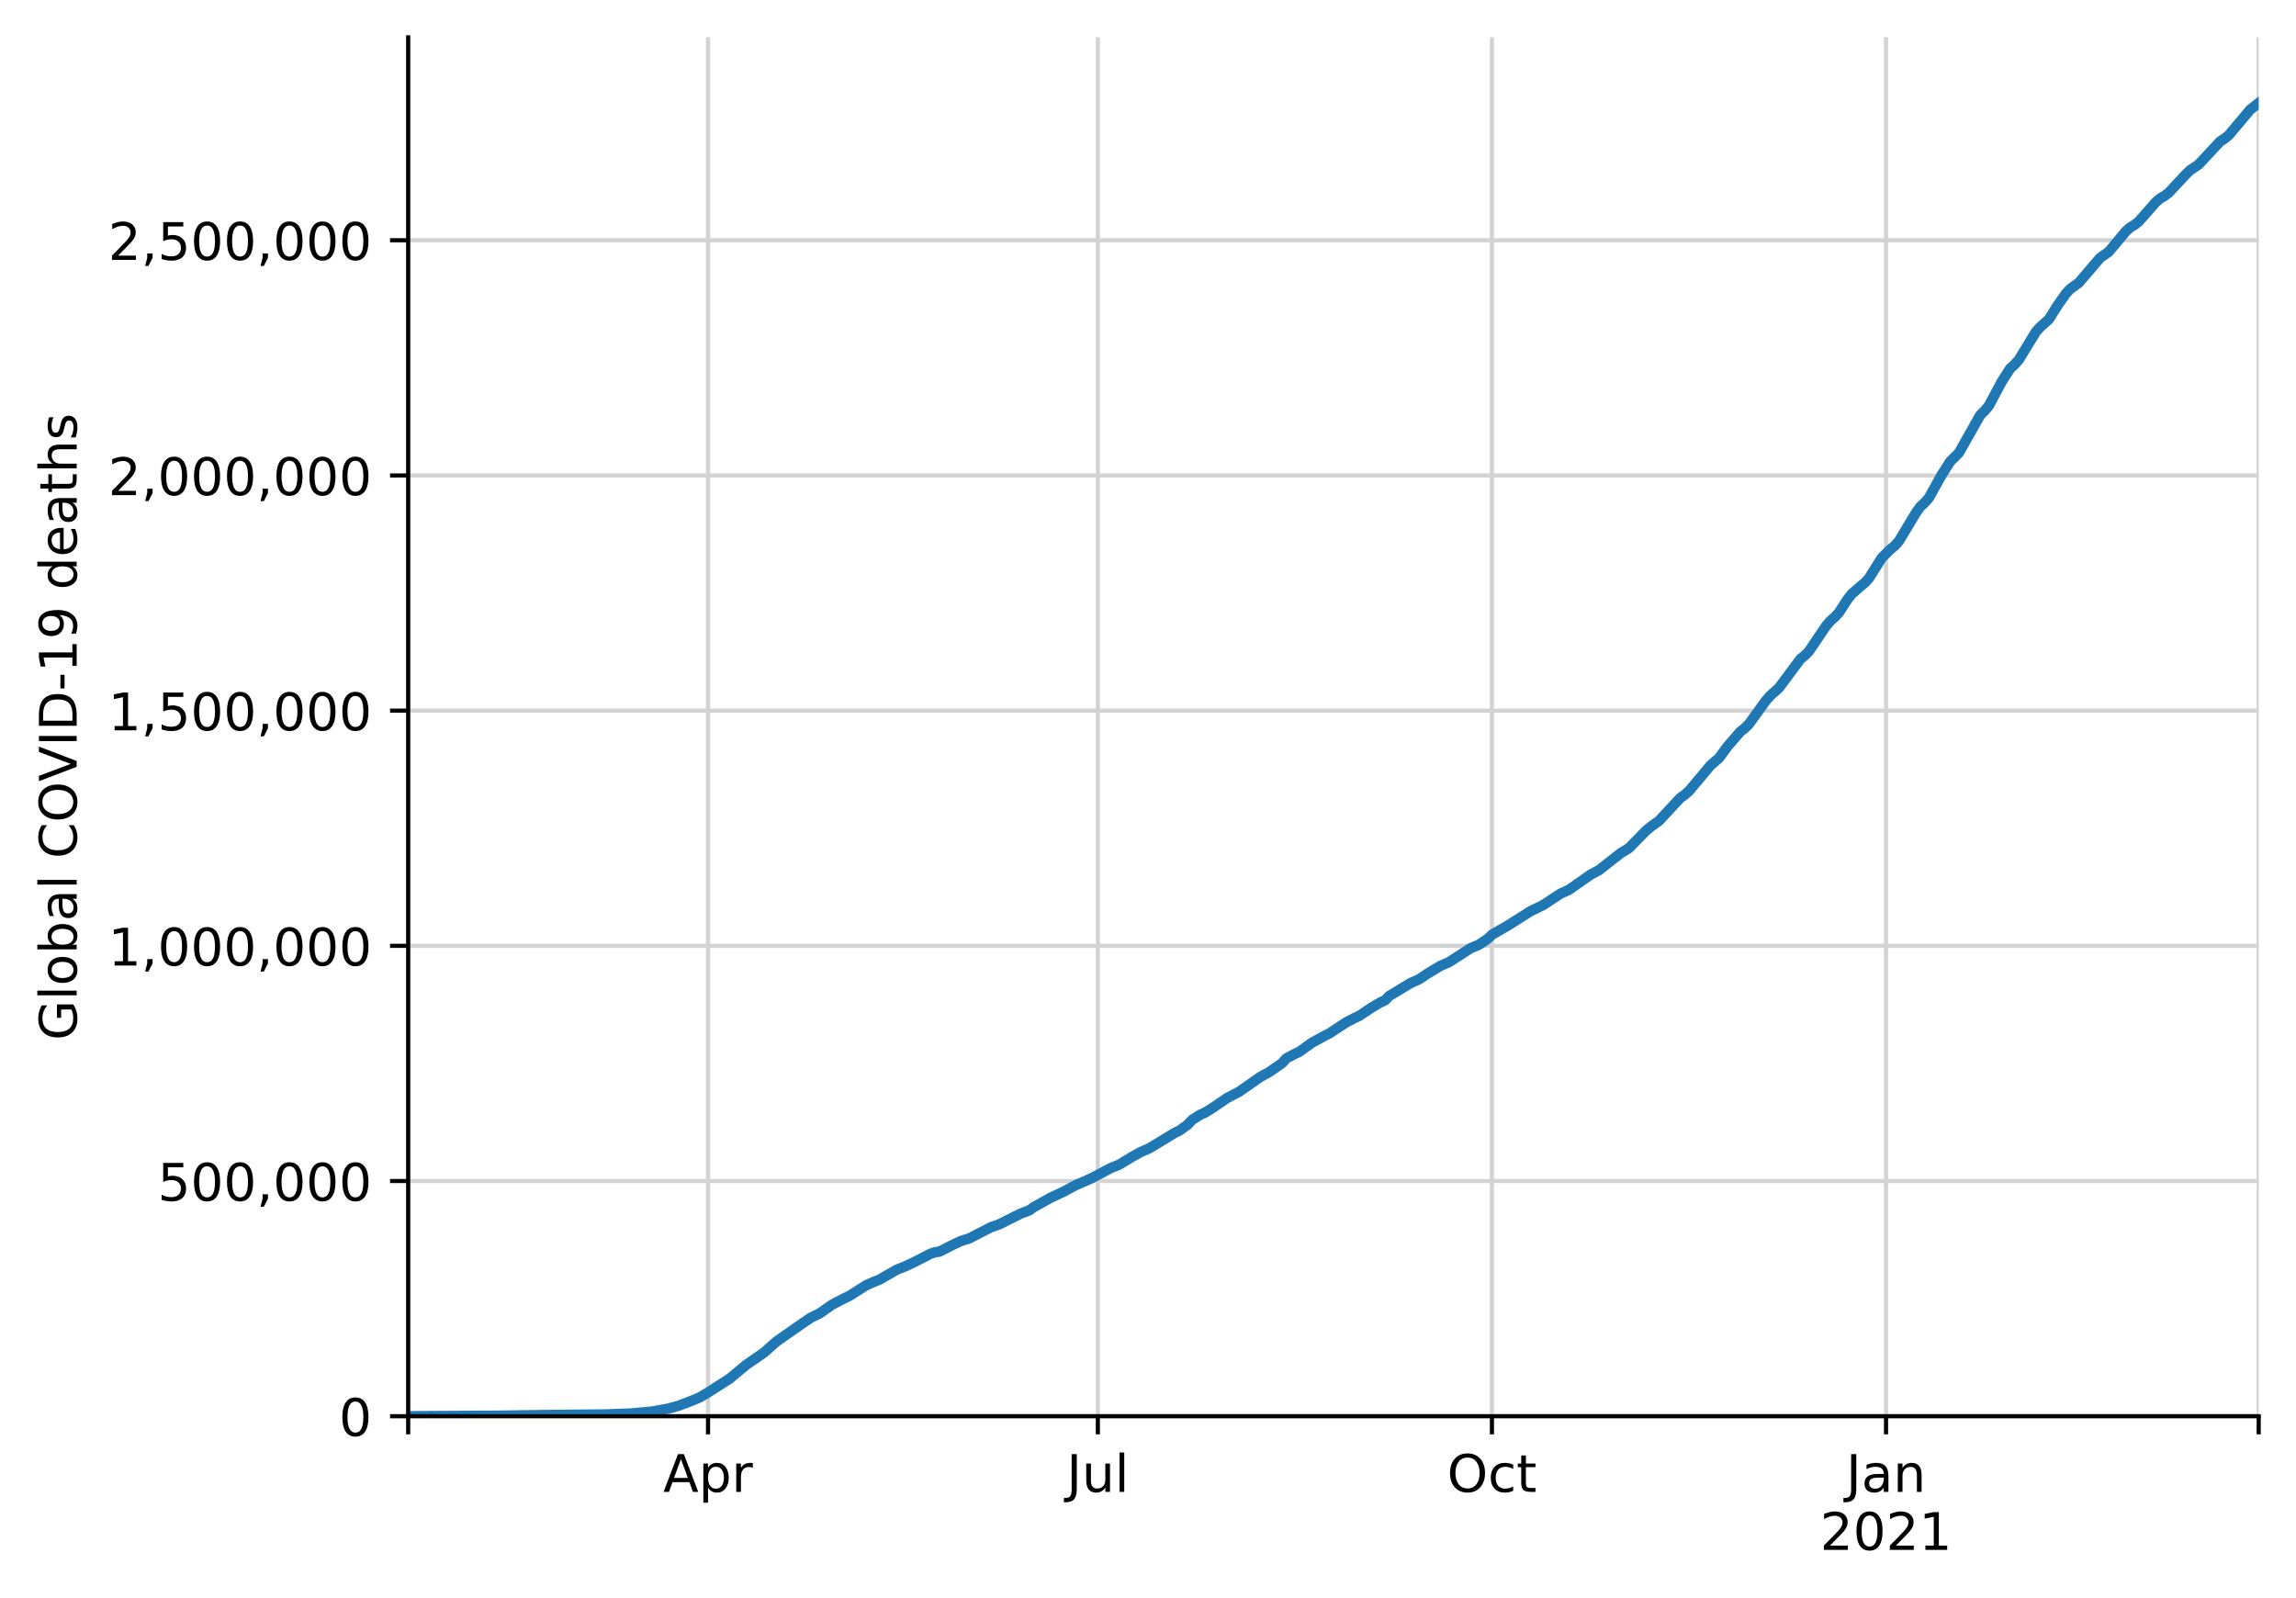
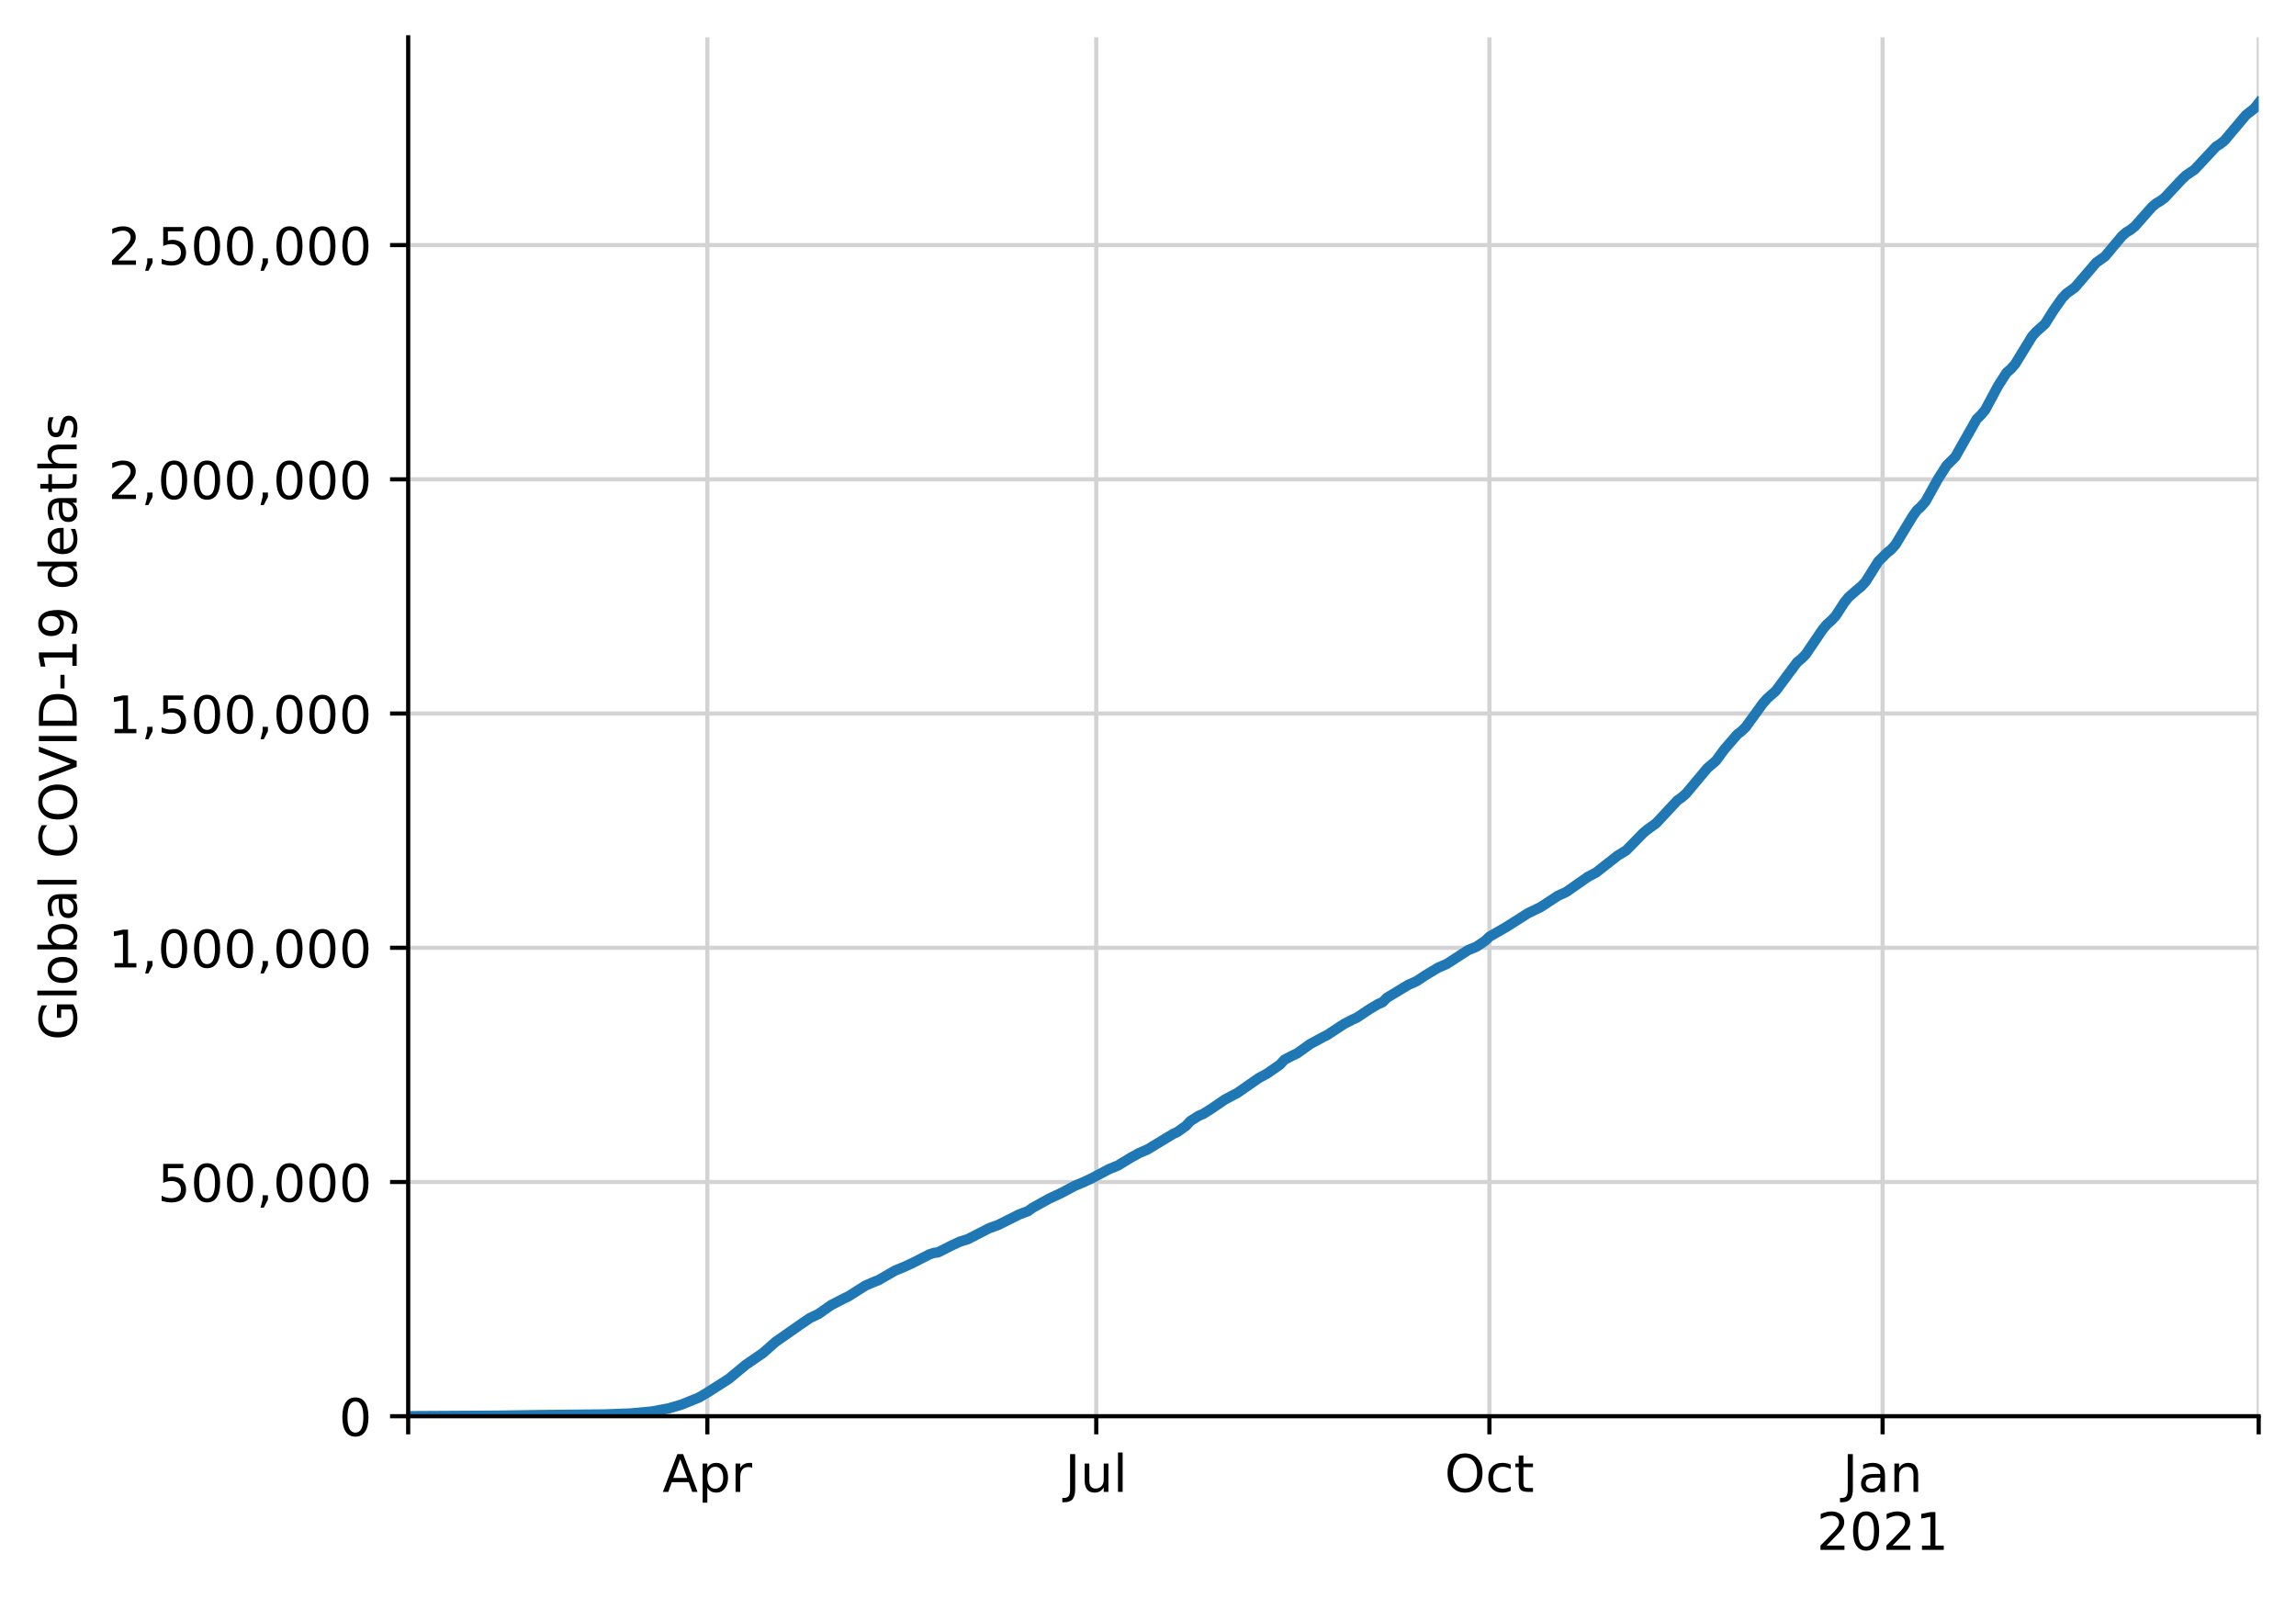
<svg xmlns="http://www.w3.org/2000/svg" xmlns:xlink="http://www.w3.org/1999/xlink" height="308.388pt" version="1.1" viewBox="0 0 443.092 308.388" width="443.092pt">
  <defs>
    <style type="text/css">
*{stroke-linecap:butt;stroke-linejoin:round;}
  </style>
  </defs>
  <g id="figure_1">
    <g id="patch_1">
      <path d="M 0 308.388  L 443.092 308.388  L 443.092 0  L 0 0  z " style="fill:#ffffff;" />
    </g>
    <g id="axes_1">
      <g id="patch_2">
        <path d="M 78.772 273.312  L 435.892 273.312  L 435.892 7.2  L 78.772 7.2  z " style="fill:#ffffff;" />
      </g>
      <g id="matplotlib.axis_1">
        <g id="xtick_1">
          <g id="line2d_1">
-             <path clip-path="url(#p18de31e7c9)" d="M 78.772 273.312  L 78.772 7.2  " style="fill:none;stroke:#d3d3d3;stroke-linecap:square;stroke-width:0.8;" />
+             <path clip-path="url(#p508ddac9e9)" d="M 78.772 273.312  L 78.772 7.2  " style="fill:none;stroke:#d3d3d3;stroke-linecap:square;stroke-width:0.8;" />
          </g>
          <g id="line2d_2">
            <defs>
-               <path d="M 0 0  L 0 3.5  " id="mbdac5529fc" style="stroke:#000000;stroke-width:0.8;" />
-             </defs>
-             <g>
-               <use style="stroke:#000000;stroke-width:0.8;" x="78.772" xlink:href="#mbdac5529fc" y="273.312" />
+               <path d="M 0 0  L 0 3.5  " id="mde089569f6" style="stroke:#000000;stroke-width:0.8;" />
+             </defs>
+             <g>
+               <use style="stroke:#000000;stroke-width:0.8;" x="78.772" xlink:href="#mde089569f6" y="273.312" />
            </g>
          </g>
        </g>
        <g id="xtick_2">
          <g id="line2d_3">
-             <path clip-path="url(#p18de31e7c9)" d="M 136.639 273.312  L 136.639 7.2  " style="fill:none;stroke:#d3d3d3;stroke-linecap:square;stroke-width:0.8;" />
+             <path clip-path="url(#p508ddac9e9)" d="M 136.505 273.312  L 136.505 7.2  " style="fill:none;stroke:#d3d3d3;stroke-linecap:square;stroke-width:0.8;" />
          </g>
          <g id="line2d_4">
            <g>
-               <use style="stroke:#000000;stroke-width:0.8;" x="136.639" xlink:href="#mbdac5529fc" y="273.312" />
+               <use style="stroke:#000000;stroke-width:0.8;" x="136.505" xlink:href="#mde089569f6" y="273.312" />
            </g>
          </g>
          <g id="text_1">
            <defs>
              <path d="M 34.188 63.188  L 20.797 26.906  L 47.609 26.906  z M 28.609 72.906  L 39.797 72.906  L 67.578 0  L 57.328 0  L 50.688 18.703  L 17.828 18.703  L 11.188 0  L 0.781 0  z " id="DejaVuSans-65" />
              <path d="M 18.109 8.203  L 18.109 -20.797  L 9.078 -20.797  L 9.078 54.688  L 18.109 54.688  L 18.109 46.391  Q 20.953 51.266 25.266 53.625  Q 29.594 56 35.594 56  Q 45.562 56 51.781 48.094  Q 58.016 40.188 58.016 27.297  Q 58.016 14.406 51.781 6.484  Q 45.562 -1.422 35.594 -1.422  Q 29.594 -1.422 25.266 0.953  Q 20.953 3.328 18.109 8.203  z M 48.688 27.297  Q 48.688 37.203 44.609 42.844  Q 40.531 48.484 33.406 48.484  Q 26.266 48.484 22.188 42.844  Q 18.109 37.203 18.109 27.297  Q 18.109 17.391 22.188 11.75  Q 26.266 6.109 33.406 6.109  Q 40.531 6.109 44.609 11.75  Q 48.688 17.391 48.688 27.297  z " id="DejaVuSans-112" />
              <path d="M 41.109 46.297  Q 39.594 47.172 37.812 47.578  Q 36.031 48 33.891 48  Q 26.266 48 22.188 43.047  Q 18.109 38.094 18.109 28.812  L 18.109 0  L 9.078 0  L 9.078 54.688  L 18.109 54.688  L 18.109 46.188  Q 20.953 51.172 25.484 53.578  Q 30.031 56 36.531 56  Q 37.453 56 38.578 55.875  Q 39.703 55.766 41.062 55.516  z " id="DejaVuSans-114" />
            </defs>
-             <g transform="translate(127.9885 287.9104)scale(0.1 -0.1)">
+             <g transform="translate(127.8549 287.9104)scale(0.1 -0.1)">
              <use xlink:href="#DejaVuSans-65" />
              <use x="68.408" xlink:href="#DejaVuSans-112" />
              <use x="131.885" xlink:href="#DejaVuSans-114" />
            </g>
          </g>
        </g>
        <g id="xtick_3">
          <g id="line2d_5">
-             <path clip-path="url(#p18de31e7c9)" d="M 211.865 273.312  L 211.865 7.2  " style="fill:none;stroke:#d3d3d3;stroke-linecap:square;stroke-width:0.8;" />
+             <path clip-path="url(#p508ddac9e9)" d="M 211.558 273.312  L 211.558 7.2  " style="fill:none;stroke:#d3d3d3;stroke-linecap:square;stroke-width:0.8;" />
          </g>
          <g id="line2d_6">
            <g>
-               <use style="stroke:#000000;stroke-width:0.8;" x="211.865" xlink:href="#mbdac5529fc" y="273.312" />
+               <use style="stroke:#000000;stroke-width:0.8;" x="211.558" xlink:href="#mde089569f6" y="273.312" />
            </g>
          </g>
          <g id="text_2">
            <defs>
              <path d="M 9.812 72.906  L 19.672 72.906  L 19.672 5.078  Q 19.672 -8.109 14.672 -14.062  Q 9.672 -20.016 -1.422 -20.016  L -5.172 -20.016  L -5.172 -11.719  L -2.094 -11.719  Q 4.438 -11.719 7.125 -8.047  Q 9.812 -4.391 9.812 5.078  z " id="DejaVuSans-74" />
              <path d="M 8.5 21.578  L 8.5 54.688  L 17.484 54.688  L 17.484 21.922  Q 17.484 14.156 20.5 10.266  Q 23.531 6.391 29.594 6.391  Q 36.859 6.391 41.078 11.031  Q 45.312 15.672 45.312 23.688  L 45.312 54.688  L 54.297 54.688  L 54.297 0  L 45.312 0  L 45.312 8.406  Q 42.047 3.422 37.719 1  Q 33.406 -1.422 27.688 -1.422  Q 18.266 -1.422 13.375 4.438  Q 8.5 10.297 8.5 21.578  z M 31.109 56  z " id="DejaVuSans-117" />
              <path d="M 9.422 75.984  L 18.406 75.984  L 18.406 0  L 9.422 0  z " id="DejaVuSans-108" />
            </defs>
-             <g transform="translate(205.8324 287.9104)scale(0.1 -0.1)">
+             <g transform="translate(205.525 287.9104)scale(0.1 -0.1)">
              <use xlink:href="#DejaVuSans-74" />
              <use x="29.492" xlink:href="#DejaVuSans-117" />
              <use x="92.871" xlink:href="#DejaVuSans-108" />
            </g>
          </g>
        </g>
        <g id="xtick_4">
          <g id="line2d_7">
-             <path clip-path="url(#p18de31e7c9)" d="M 287.919 273.312  L 287.919 7.2  " style="fill:none;stroke:#d3d3d3;stroke-linecap:square;stroke-width:0.8;" />
+             <path clip-path="url(#p508ddac9e9)" d="M 287.436 273.312  L 287.436 7.2  " style="fill:none;stroke:#d3d3d3;stroke-linecap:square;stroke-width:0.8;" />
          </g>
          <g id="line2d_8">
            <g>
-               <use style="stroke:#000000;stroke-width:0.8;" x="287.919" xlink:href="#mbdac5529fc" y="273.312" />
+               <use style="stroke:#000000;stroke-width:0.8;" x="287.436" xlink:href="#mde089569f6" y="273.312" />
            </g>
          </g>
          <g id="text_3">
            <defs>
              <path d="M 39.406 66.219  Q 28.656 66.219 22.328 58.203  Q 16.016 50.203 16.016 36.375  Q 16.016 22.609 22.328 14.594  Q 28.656 6.594 39.406 6.594  Q 50.141 6.594 56.422 14.594  Q 62.703 22.609 62.703 36.375  Q 62.703 50.203 56.422 58.203  Q 50.141 66.219 39.406 66.219  z M 39.406 74.219  Q 54.734 74.219 63.906 63.938  Q 73.094 53.656 73.094 36.375  Q 73.094 19.141 63.906 8.859  Q 54.734 -1.422 39.406 -1.422  Q 24.031 -1.422 14.812 8.828  Q 5.609 19.094 5.609 36.375  Q 5.609 53.656 14.812 63.938  Q 24.031 74.219 39.406 74.219  z " id="DejaVuSans-79" />
              <path d="M 48.781 52.594  L 48.781 44.188  Q 44.969 46.297 41.141 47.344  Q 37.312 48.391 33.406 48.391  Q 24.656 48.391 19.812 42.844  Q 14.984 37.312 14.984 27.297  Q 14.984 17.281 19.812 11.734  Q 24.656 6.203 33.406 6.203  Q 37.312 6.203 41.141 7.25  Q 44.969 8.297 48.781 10.406  L 48.781 2.094  Q 45.016 0.344 40.984 -0.531  Q 36.969 -1.422 32.422 -1.422  Q 20.062 -1.422 12.781 6.344  Q 5.516 14.109 5.516 27.297  Q 5.516 40.672 12.859 48.328  Q 20.219 56 33.016 56  Q 37.156 56 41.109 55.141  Q 45.062 54.297 48.781 52.594  z " id="DejaVuSans-99" />
              <path d="M 18.312 70.219  L 18.312 54.688  L 36.812 54.688  L 36.812 47.703  L 18.312 47.703  L 18.312 18.016  Q 18.312 11.328 20.141 9.422  Q 21.969 7.516 27.594 7.516  L 36.812 7.516  L 36.812 0  L 27.594 0  Q 17.188 0 13.234 3.875  Q 9.281 7.766 9.281 18.016  L 9.281 47.703  L 2.688 47.703  L 2.688 54.688  L 9.281 54.688  L 9.281 70.219  z " id="DejaVuSans-116" />
            </defs>
-             <g transform="translate(279.2732 287.9104)scale(0.1 -0.1)">
+             <g transform="translate(278.7902 287.9104)scale(0.1 -0.1)">
              <use xlink:href="#DejaVuSans-79" />
              <use x="78.711" xlink:href="#DejaVuSans-99" />
              <use x="133.691" xlink:href="#DejaVuSans-116" />
            </g>
          </g>
        </g>
        <g id="xtick_5">
          <g id="line2d_9">
-             <path clip-path="url(#p18de31e7c9)" d="M 363.972 273.312  L 363.972 7.2  " style="fill:none;stroke:#d3d3d3;stroke-linecap:square;stroke-width:0.8;" />
+             <path clip-path="url(#p508ddac9e9)" d="M 363.313 273.312  L 363.313 7.2  " style="fill:none;stroke:#d3d3d3;stroke-linecap:square;stroke-width:0.8;" />
          </g>
          <g id="line2d_10">
            <g>
-               <use style="stroke:#000000;stroke-width:0.8;" x="363.972" xlink:href="#mbdac5529fc" y="273.312" />
+               <use style="stroke:#000000;stroke-width:0.8;" x="363.313" xlink:href="#mde089569f6" y="273.312" />
            </g>
          </g>
          <g id="text_4">
            <defs>
              <path d="M 34.281 27.484  Q 23.391 27.484 19.188 25  Q 14.984 22.516 14.984 16.5  Q 14.984 11.719 18.141 8.906  Q 21.297 6.109 26.703 6.109  Q 34.188 6.109 38.703 11.406  Q 43.219 16.703 43.219 25.484  L 43.219 27.484  z M 52.203 31.203  L 52.203 0  L 43.219 0  L 43.219 8.297  Q 40.141 3.328 35.547 0.953  Q 30.953 -1.422 24.312 -1.422  Q 15.922 -1.422 10.953 3.297  Q 6 8.016 6 15.922  Q 6 25.141 12.172 29.828  Q 18.359 34.516 30.609 34.516  L 43.219 34.516  L 43.219 35.406  Q 43.219 41.609 39.141 45  Q 35.062 48.391 27.688 48.391  Q 23 48.391 18.547 47.266  Q 14.109 46.141 10.016 43.891  L 10.016 52.203  Q 14.938 54.109 19.578 55.047  Q 24.219 56 28.609 56  Q 40.484 56 46.344 49.844  Q 52.203 43.703 52.203 31.203  z " id="DejaVuSans-97" />
              <path d="M 54.891 33.016  L 54.891 0  L 45.906 0  L 45.906 32.719  Q 45.906 40.484 42.875 44.328  Q 39.844 48.188 33.797 48.188  Q 26.516 48.188 22.312 43.547  Q 18.109 38.922 18.109 30.906  L 18.109 0  L 9.078 0  L 9.078 54.688  L 18.109 54.688  L 18.109 46.188  Q 21.344 51.125 25.703 53.562  Q 30.078 56 35.797 56  Q 45.219 56 50.047 50.172  Q 54.891 44.344 54.891 33.016  z " id="DejaVuSans-110" />
            </defs>
-             <g transform="translate(356.2641 287.9104)scale(0.1 -0.1)">
+             <g transform="translate(355.6054 287.9104)scale(0.1 -0.1)">
              <use xlink:href="#DejaVuSans-74" />
              <use x="29.492" xlink:href="#DejaVuSans-97" />
              <use x="90.771" xlink:href="#DejaVuSans-110" />
            </g>
            <defs>
              <path d="M 19.188 8.297  L 53.609 8.297  L 53.609 0  L 7.328 0  L 7.328 8.297  Q 12.938 14.109 22.625 23.891  Q 32.328 33.688 34.812 36.531  Q 39.547 41.844 41.422 45.531  Q 43.312 49.219 43.312 52.781  Q 43.312 58.594 39.234 62.25  Q 35.156 65.922 28.609 65.922  Q 23.969 65.922 18.812 64.312  Q 13.672 62.703 7.812 59.422  L 7.812 69.391  Q 13.766 71.781 18.938 73  Q 24.125 74.219 28.422 74.219  Q 39.75 74.219 46.484 68.547  Q 53.219 62.891 53.219 53.422  Q 53.219 48.922 51.531 44.891  Q 49.859 40.875 45.406 35.406  Q 44.188 33.984 37.641 27.219  Q 31.109 20.453 19.188 8.297  z " id="DejaVuSans-50" />
              <path d="M 31.781 66.406  Q 24.172 66.406 20.328 58.906  Q 16.5 51.422 16.5 36.375  Q 16.5 21.391 20.328 13.891  Q 24.172 6.391 31.781 6.391  Q 39.453 6.391 43.281 13.891  Q 47.125 21.391 47.125 36.375  Q 47.125 51.422 43.281 58.906  Q 39.453 66.406 31.781 66.406  z M 31.781 74.219  Q 44.047 74.219 50.516 64.516  Q 56.984 54.828 56.984 36.375  Q 56.984 17.969 50.516 8.266  Q 44.047 -1.422 31.781 -1.422  Q 19.531 -1.422 13.062 8.266  Q 6.594 17.969 6.594 36.375  Q 6.594 54.828 13.062 64.516  Q 19.531 74.219 31.781 74.219  z " id="DejaVuSans-48" />
              <path d="M 12.406 8.297  L 28.516 8.297  L 28.516 63.922  L 10.984 60.406  L 10.984 69.391  L 28.422 72.906  L 38.281 72.906  L 38.281 8.297  L 54.391 8.297  L 54.391 0  L 12.406 0  z " id="DejaVuSans-49" />
            </defs>
-             <g transform="translate(351.2469 299.1082)scale(0.1 -0.1)">
+             <g transform="translate(350.5882 299.1082)scale(0.1 -0.1)">
              <use xlink:href="#DejaVuSans-50" />
              <use x="63.623" xlink:href="#DejaVuSans-48" />
              <use x="127.246" xlink:href="#DejaVuSans-50" />
              <use x="190.869" xlink:href="#DejaVuSans-49" />
            </g>
          </g>
        </g>
        <g id="xtick_6">
          <g id="line2d_11">
-             <path clip-path="url(#p18de31e7c9)" d="M 435.892 273.312  L 435.892 7.2  " style="fill:none;stroke:#d3d3d3;stroke-linecap:square;stroke-width:0.8;" />
+             <path clip-path="url(#p508ddac9e9)" d="M 435.892 273.312  L 435.892 7.2  " style="fill:none;stroke:#d3d3d3;stroke-linecap:square;stroke-width:0.8;" />
          </g>
          <g id="line2d_12">
            <g>
-               <use style="stroke:#000000;stroke-width:0.8;" x="435.892" xlink:href="#mbdac5529fc" y="273.312" />
+               <use style="stroke:#000000;stroke-width:0.8;" x="435.892" xlink:href="#mde089569f6" y="273.312" />
            </g>
          </g>
        </g>
      </g>
      <g id="matplotlib.axis_2">
        <g id="ytick_1">
          <g id="line2d_13">
-             <path clip-path="url(#p18de31e7c9)" d="M 78.772 273.312  L 435.892 273.312  " style="fill:none;stroke:#d3d3d3;stroke-linecap:square;stroke-width:0.8;" />
+             <path clip-path="url(#p508ddac9e9)" d="M 78.772 273.312  L 435.892 273.312  " style="fill:none;stroke:#d3d3d3;stroke-linecap:square;stroke-width:0.8;" />
          </g>
          <g id="line2d_14">
            <defs>
-               <path d="M 0 0  L -3.5 0  " id="m67d21130df" style="stroke:#000000;stroke-width:0.8;" />
-             </defs>
-             <g>
-               <use style="stroke:#000000;stroke-width:0.8;" x="78.772" xlink:href="#m67d21130df" y="273.312" />
+               <path d="M 0 0  L -3.5 0  " id="m9328822460" style="stroke:#000000;stroke-width:0.8;" />
+             </defs>
+             <g>
+               <use style="stroke:#000000;stroke-width:0.8;" x="78.772" xlink:href="#m9328822460" y="273.312" />
            </g>
          </g>
          <g id="text_5">
            <g transform="translate(65.40937 277.1112)scale(0.1 -0.1)">
              <use xlink:href="#DejaVuSans-48" />
            </g>
          </g>
        </g>
        <g id="ytick_2">
          <g id="line2d_15">
-             <path clip-path="url(#p18de31e7c9)" d="M 78.772 227.922  L 435.892 227.922  " style="fill:none;stroke:#d3d3d3;stroke-linecap:square;stroke-width:0.8;" />
+             <path clip-path="url(#p508ddac9e9)" d="M 78.772 228.11  L 435.892 228.11  " style="fill:none;stroke:#d3d3d3;stroke-linecap:square;stroke-width:0.8;" />
          </g>
          <g id="line2d_16">
            <g>
-               <use style="stroke:#000000;stroke-width:0.8;" x="78.772" xlink:href="#m67d21130df" y="227.922" />
+               <use style="stroke:#000000;stroke-width:0.8;" x="78.772" xlink:href="#m9328822460" y="228.11" />
            </g>
          </g>
          <g id="text_6">
            <defs>
              <path d="M 10.797 72.906  L 49.516 72.906  L 49.516 64.594  L 19.828 64.594  L 19.828 46.734  Q 21.969 47.469 24.109 47.828  Q 26.266 48.188 28.422 48.188  Q 40.625 48.188 47.75 41.5  Q 54.891 34.812 54.891 23.391  Q 54.891 11.625 47.562 5.094  Q 40.234 -1.422 26.906 -1.422  Q 22.312 -1.422 17.547 -0.641  Q 12.797 0.141 7.719 1.703  L 7.719 11.625  Q 12.109 9.234 16.797 8.062  Q 21.484 6.891 26.703 6.891  Q 35.156 6.891 40.078 11.328  Q 45.016 15.766 45.016 23.391  Q 45.016 31 40.078 35.438  Q 35.156 39.891 26.703 39.891  Q 22.75 39.891 18.812 39.016  Q 14.891 38.141 10.797 36.281  z " id="DejaVuSans-53" />
              <path d="M 11.719 12.406  L 22.016 12.406  L 22.016 4  L 14.016 -11.625  L 7.719 -11.625  L 11.719 4  z " id="DejaVuSans-44" />
            </defs>
-             <g transform="translate(30.41875 231.7217)scale(0.1 -0.1)">
+             <g transform="translate(30.41875 231.9089)scale(0.1 -0.1)">
              <use xlink:href="#DejaVuSans-53" />
              <use x="63.623" xlink:href="#DejaVuSans-48" />
              <use x="127.246" xlink:href="#DejaVuSans-48" />
              <use x="190.869" xlink:href="#DejaVuSans-44" />
              <use x="222.656" xlink:href="#DejaVuSans-48" />
              <use x="286.279" xlink:href="#DejaVuSans-48" />
              <use x="349.902" xlink:href="#DejaVuSans-48" />
            </g>
          </g>
        </g>
        <g id="ytick_3">
          <g id="line2d_17">
-             <path clip-path="url(#p18de31e7c9)" d="M 78.772 182.533  L 435.892 182.533  " style="fill:none;stroke:#d3d3d3;stroke-linecap:square;stroke-width:0.8;" />
+             <path clip-path="url(#p508ddac9e9)" d="M 78.772 182.907  L 435.892 182.907  " style="fill:none;stroke:#d3d3d3;stroke-linecap:square;stroke-width:0.8;" />
          </g>
          <g id="line2d_18">
            <g>
-               <use style="stroke:#000000;stroke-width:0.8;" x="78.772" xlink:href="#m67d21130df" y="182.533" />
+               <use style="stroke:#000000;stroke-width:0.8;" x="78.772" xlink:href="#m9328822460" y="182.907" />
            </g>
          </g>
          <g id="text_7">
-             <g transform="translate(20.87813 186.3322)scale(0.1 -0.1)">
+             <g transform="translate(20.87813 186.7066)scale(0.1 -0.1)">
              <use xlink:href="#DejaVuSans-49" />
              <use x="63.623" xlink:href="#DejaVuSans-44" />
              <use x="95.41" xlink:href="#DejaVuSans-48" />
              <use x="159.033" xlink:href="#DejaVuSans-48" />
              <use x="222.656" xlink:href="#DejaVuSans-48" />
              <use x="286.279" xlink:href="#DejaVuSans-44" />
              <use x="318.066" xlink:href="#DejaVuSans-48" />
              <use x="381.689" xlink:href="#DejaVuSans-48" />
              <use x="445.312" xlink:href="#DejaVuSans-48" />
            </g>
          </g>
        </g>
        <g id="ytick_4">
          <g id="line2d_19">
-             <path clip-path="url(#p18de31e7c9)" d="M 78.772 137.143  L 435.892 137.143  " style="fill:none;stroke:#d3d3d3;stroke-linecap:square;stroke-width:0.8;" />
+             <path clip-path="url(#p508ddac9e9)" d="M 78.772 137.705  L 435.892 137.705  " style="fill:none;stroke:#d3d3d3;stroke-linecap:square;stroke-width:0.8;" />
          </g>
          <g id="line2d_20">
            <g>
-               <use style="stroke:#000000;stroke-width:0.8;" x="78.772" xlink:href="#m67d21130df" y="137.143" />
+               <use style="stroke:#000000;stroke-width:0.8;" x="78.772" xlink:href="#m9328822460" y="137.705" />
            </g>
          </g>
          <g id="text_8">
-             <g transform="translate(20.87813 140.9427)scale(0.1 -0.1)">
+             <g transform="translate(20.87813 141.5043)scale(0.1 -0.1)">
              <use xlink:href="#DejaVuSans-49" />
              <use x="63.623" xlink:href="#DejaVuSans-44" />
              <use x="95.41" xlink:href="#DejaVuSans-53" />
              <use x="159.033" xlink:href="#DejaVuSans-48" />
              <use x="222.656" xlink:href="#DejaVuSans-48" />
              <use x="286.279" xlink:href="#DejaVuSans-44" />
              <use x="318.066" xlink:href="#DejaVuSans-48" />
              <use x="381.689" xlink:href="#DejaVuSans-48" />
              <use x="445.312" xlink:href="#DejaVuSans-48" />
            </g>
          </g>
        </g>
        <g id="ytick_5">
          <g id="line2d_21">
-             <path clip-path="url(#p18de31e7c9)" d="M 78.772 91.754  L 435.892 91.754  " style="fill:none;stroke:#d3d3d3;stroke-linecap:square;stroke-width:0.8;" />
+             <path clip-path="url(#p508ddac9e9)" d="M 78.772 92.503  L 435.892 92.503  " style="fill:none;stroke:#d3d3d3;stroke-linecap:square;stroke-width:0.8;" />
          </g>
          <g id="line2d_22">
            <g>
-               <use style="stroke:#000000;stroke-width:0.8;" x="78.772" xlink:href="#m67d21130df" y="91.754" />
+               <use style="stroke:#000000;stroke-width:0.8;" x="78.772" xlink:href="#m9328822460" y="92.503" />
            </g>
          </g>
          <g id="text_9">
-             <g transform="translate(20.87813 95.55316)scale(0.1 -0.1)">
+             <g transform="translate(20.87813 96.30196)scale(0.1 -0.1)">
              <use xlink:href="#DejaVuSans-50" />
              <use x="63.623" xlink:href="#DejaVuSans-44" />
              <use x="95.41" xlink:href="#DejaVuSans-48" />
              <use x="159.033" xlink:href="#DejaVuSans-48" />
              <use x="222.656" xlink:href="#DejaVuSans-48" />
              <use x="286.279" xlink:href="#DejaVuSans-44" />
              <use x="318.066" xlink:href="#DejaVuSans-48" />
              <use x="381.689" xlink:href="#DejaVuSans-48" />
              <use x="445.312" xlink:href="#DejaVuSans-48" />
            </g>
          </g>
        </g>
        <g id="ytick_6">
          <g id="line2d_23">
-             <path clip-path="url(#p18de31e7c9)" d="M 78.772 46.364  L 435.892 46.364  " style="fill:none;stroke:#d3d3d3;stroke-linecap:square;stroke-width:0.8;" />
+             <path clip-path="url(#p508ddac9e9)" d="M 78.772 47.3  L 435.892 47.3  " style="fill:none;stroke:#d3d3d3;stroke-linecap:square;stroke-width:0.8;" />
          </g>
          <g id="line2d_24">
            <g>
-               <use style="stroke:#000000;stroke-width:0.8;" x="78.772" xlink:href="#m67d21130df" y="46.364" />
+               <use style="stroke:#000000;stroke-width:0.8;" x="78.772" xlink:href="#m9328822460" y="47.3" />
            </g>
          </g>
          <g id="text_10">
-             <g transform="translate(20.87813 50.16364)scale(0.1 -0.1)">
+             <g transform="translate(20.87813 51.09964)scale(0.1 -0.1)">
              <use xlink:href="#DejaVuSans-50" />
              <use x="63.623" xlink:href="#DejaVuSans-44" />
              <use x="95.41" xlink:href="#DejaVuSans-53" />
              <use x="159.033" xlink:href="#DejaVuSans-48" />
              <use x="222.656" xlink:href="#DejaVuSans-48" />
              <use x="286.279" xlink:href="#DejaVuSans-44" />
              <use x="318.066" xlink:href="#DejaVuSans-48" />
              <use x="381.689" xlink:href="#DejaVuSans-48" />
              <use x="445.312" xlink:href="#DejaVuSans-48" />
            </g>
          </g>
        </g>
        <g id="text_11">
          <defs>
            <path d="M 59.516 10.406  L 59.516 29.984  L 43.406 29.984  L 43.406 38.094  L 69.281 38.094  L 69.281 6.781  Q 63.578 2.734 56.688 0.656  Q 49.812 -1.422 42 -1.422  Q 24.906 -1.422 15.25 8.562  Q 5.609 18.562 5.609 36.375  Q 5.609 54.25 15.25 64.234  Q 24.906 74.219 42 74.219  Q 49.125 74.219 55.547 72.453  Q 61.969 70.703 67.391 67.281  L 67.391 56.781  Q 61.922 61.422 55.766 63.766  Q 49.609 66.109 42.828 66.109  Q 29.438 66.109 22.719 58.641  Q 16.016 51.172 16.016 36.375  Q 16.016 21.625 22.719 14.156  Q 29.438 6.688 42.828 6.688  Q 48.047 6.688 52.141 7.594  Q 56.25 8.5 59.516 10.406  z " id="DejaVuSans-71" />
            <path d="M 30.609 48.391  Q 23.391 48.391 19.188 42.75  Q 14.984 37.109 14.984 27.297  Q 14.984 17.484 19.156 11.844  Q 23.344 6.203 30.609 6.203  Q 37.797 6.203 41.984 11.859  Q 46.188 17.531 46.188 27.297  Q 46.188 37.016 41.984 42.703  Q 37.797 48.391 30.609 48.391  z M 30.609 56  Q 42.328 56 49.016 48.375  Q 55.719 40.766 55.719 27.297  Q 55.719 13.875 49.016 6.219  Q 42.328 -1.422 30.609 -1.422  Q 18.844 -1.422 12.172 6.219  Q 5.516 13.875 5.516 27.297  Q 5.516 40.766 12.172 48.375  Q 18.844 56 30.609 56  z " id="DejaVuSans-111" />
            <path d="M 48.688 27.297  Q 48.688 37.203 44.609 42.844  Q 40.531 48.484 33.406 48.484  Q 26.266 48.484 22.188 42.844  Q 18.109 37.203 18.109 27.297  Q 18.109 17.391 22.188 11.75  Q 26.266 6.109 33.406 6.109  Q 40.531 6.109 44.609 11.75  Q 48.688 17.391 48.688 27.297  z M 18.109 46.391  Q 20.953 51.266 25.266 53.625  Q 29.594 56 35.594 56  Q 45.562 56 51.781 48.094  Q 58.016 40.188 58.016 27.297  Q 58.016 14.406 51.781 6.484  Q 45.562 -1.422 35.594 -1.422  Q 29.594 -1.422 25.266 0.953  Q 20.953 3.328 18.109 8.203  L 18.109 0  L 9.078 0  L 9.078 75.984  L 18.109 75.984  z " id="DejaVuSans-98" />
            <path id="DejaVuSans-32" />
            <path d="M 64.406 67.281  L 64.406 56.891  Q 59.422 61.531 53.781 63.812  Q 48.141 66.109 41.797 66.109  Q 29.297 66.109 22.656 58.469  Q 16.016 50.828 16.016 36.375  Q 16.016 21.969 22.656 14.328  Q 29.297 6.688 41.797 6.688  Q 48.141 6.688 53.781 8.984  Q 59.422 11.281 64.406 15.922  L 64.406 5.609  Q 59.234 2.094 53.438 0.328  Q 47.656 -1.422 41.219 -1.422  Q 24.656 -1.422 15.125 8.703  Q 5.609 18.844 5.609 36.375  Q 5.609 53.953 15.125 64.078  Q 24.656 74.219 41.219 74.219  Q 47.75 74.219 53.531 72.484  Q 59.328 70.75 64.406 67.281  z " id="DejaVuSans-67" />
            <path d="M 28.609 0  L 0.781 72.906  L 11.078 72.906  L 34.188 11.531  L 57.328 72.906  L 67.578 72.906  L 39.797 0  z " id="DejaVuSans-86" />
            <path d="M 9.812 72.906  L 19.672 72.906  L 19.672 0  L 9.812 0  z " id="DejaVuSans-73" />
            <path d="M 19.672 64.797  L 19.672 8.109  L 31.594 8.109  Q 46.688 8.109 53.688 14.938  Q 60.688 21.781 60.688 36.531  Q 60.688 51.172 53.688 57.984  Q 46.688 64.797 31.594 64.797  z M 9.812 72.906  L 30.078 72.906  Q 51.266 72.906 61.172 64.094  Q 71.094 55.281 71.094 36.531  Q 71.094 17.672 61.125 8.828  Q 51.172 0 30.078 0  L 9.812 0  z " id="DejaVuSans-68" />
            <path d="M 4.891 31.391  L 31.203 31.391  L 31.203 23.391  L 4.891 23.391  z " id="DejaVuSans-45" />
            <path d="M 10.984 1.516  L 10.984 10.5  Q 14.703 8.734 18.5 7.812  Q 22.312 6.891 25.984 6.891  Q 35.75 6.891 40.891 13.453  Q 46.047 20.016 46.781 33.406  Q 43.953 29.203 39.594 26.953  Q 35.25 24.703 29.984 24.703  Q 19.047 24.703 12.672 31.312  Q 6.297 37.938 6.297 49.422  Q 6.297 60.641 12.938 67.422  Q 19.578 74.219 30.609 74.219  Q 43.266 74.219 49.922 64.516  Q 56.594 54.828 56.594 36.375  Q 56.594 19.141 48.406 8.859  Q 40.234 -1.422 26.422 -1.422  Q 22.703 -1.422 18.891 -0.688  Q 15.094 0.047 10.984 1.516  z M 30.609 32.422  Q 37.25 32.422 41.125 36.953  Q 45.016 41.5 45.016 49.422  Q 45.016 57.281 41.125 61.844  Q 37.25 66.406 30.609 66.406  Q 23.969 66.406 20.094 61.844  Q 16.219 57.281 16.219 49.422  Q 16.219 41.5 20.094 36.953  Q 23.969 32.422 30.609 32.422  z " id="DejaVuSans-57" />
            <path d="M 45.406 46.391  L 45.406 75.984  L 54.391 75.984  L 54.391 0  L 45.406 0  L 45.406 8.203  Q 42.578 3.328 38.25 0.953  Q 33.938 -1.422 27.875 -1.422  Q 17.969 -1.422 11.734 6.484  Q 5.516 14.406 5.516 27.297  Q 5.516 40.188 11.734 48.094  Q 17.969 56 27.875 56  Q 33.938 56 38.25 53.625  Q 42.578 51.266 45.406 46.391  z M 14.797 27.297  Q 14.797 17.391 18.875 11.75  Q 22.953 6.109 30.078 6.109  Q 37.203 6.109 41.297 11.75  Q 45.406 17.391 45.406 27.297  Q 45.406 37.203 41.297 42.844  Q 37.203 48.484 30.078 48.484  Q 22.953 48.484 18.875 42.844  Q 14.797 37.203 14.797 27.297  z " id="DejaVuSans-100" />
            <path d="M 56.203 29.594  L 56.203 25.203  L 14.891 25.203  Q 15.484 15.922 20.484 11.062  Q 25.484 6.203 34.422 6.203  Q 39.594 6.203 44.453 7.469  Q 49.312 8.734 54.109 11.281  L 54.109 2.781  Q 49.266 0.734 44.188 -0.344  Q 39.109 -1.422 33.891 -1.422  Q 20.797 -1.422 13.156 6.188  Q 5.516 13.812 5.516 26.812  Q 5.516 40.234 12.766 48.109  Q 20.016 56 32.328 56  Q 43.359 56 49.781 48.891  Q 56.203 41.797 56.203 29.594  z M 47.219 32.234  Q 47.125 39.594 43.094 43.984  Q 39.062 48.391 32.422 48.391  Q 24.906 48.391 20.391 44.141  Q 15.875 39.891 15.188 32.172  z " id="DejaVuSans-101" />
            <path d="M 54.891 33.016  L 54.891 0  L 45.906 0  L 45.906 32.719  Q 45.906 40.484 42.875 44.328  Q 39.844 48.188 33.797 48.188  Q 26.516 48.188 22.312 43.547  Q 18.109 38.922 18.109 30.906  L 18.109 0  L 9.078 0  L 9.078 75.984  L 18.109 75.984  L 18.109 46.188  Q 21.344 51.125 25.703 53.562  Q 30.078 56 35.797 56  Q 45.219 56 50.047 50.172  Q 54.891 44.344 54.891 33.016  z " id="DejaVuSans-104" />
            <path d="M 44.281 53.078  L 44.281 44.578  Q 40.484 46.531 36.375 47.5  Q 32.281 48.484 27.875 48.484  Q 21.188 48.484 17.844 46.438  Q 14.5 44.391 14.5 40.281  Q 14.5 37.156 16.891 35.375  Q 19.281 33.594 26.516 31.984  L 29.594 31.297  Q 39.156 29.25 43.188 25.516  Q 47.219 21.781 47.219 15.094  Q 47.219 7.469 41.188 3.016  Q 35.156 -1.422 24.609 -1.422  Q 20.219 -1.422 15.453 -0.562  Q 10.688 0.297 5.422 2  L 5.422 11.281  Q 10.406 8.688 15.234 7.391  Q 20.062 6.109 24.812 6.109  Q 31.156 6.109 34.562 8.281  Q 37.984 10.453 37.984 14.406  Q 37.984 18.062 35.516 20.016  Q 33.062 21.969 24.703 23.781  L 21.578 24.516  Q 13.234 26.266 9.516 29.906  Q 5.812 33.547 5.812 39.891  Q 5.812 47.609 11.281 51.797  Q 16.75 56 26.812 56  Q 31.781 56 36.172 55.266  Q 40.578 54.547 44.281 53.078  z " id="DejaVuSans-115" />
          </defs>
          <g transform="translate(14.79844 200.7708)rotate(-90)scale(0.1 -0.1)">
            <use xlink:href="#DejaVuSans-71" />
            <use x="77.49" xlink:href="#DejaVuSans-108" />
            <use x="105.273" xlink:href="#DejaVuSans-111" />
            <use x="166.455" xlink:href="#DejaVuSans-98" />
            <use x="229.932" xlink:href="#DejaVuSans-97" />
            <use x="291.211" xlink:href="#DejaVuSans-108" />
            <use x="318.994" xlink:href="#DejaVuSans-32" />
            <use x="350.781" xlink:href="#DejaVuSans-67" />
            <use x="420.605" xlink:href="#DejaVuSans-79" />
            <use x="499.301" xlink:href="#DejaVuSans-86" />
            <use x="567.709" xlink:href="#DejaVuSans-73" />
            <use x="597.201" xlink:href="#DejaVuSans-68" />
            <use x="674.203" xlink:href="#DejaVuSans-45" />
            <use x="710.287" xlink:href="#DejaVuSans-49" />
            <use x="773.91" xlink:href="#DejaVuSans-57" />
            <use x="837.533" xlink:href="#DejaVuSans-32" />
            <use x="869.32" xlink:href="#DejaVuSans-100" />
            <use x="932.797" xlink:href="#DejaVuSans-101" />
            <use x="994.32" xlink:href="#DejaVuSans-97" />
            <use x="1055.6" xlink:href="#DejaVuSans-116" />
            <use x="1094.809" xlink:href="#DejaVuSans-104" />
            <use x="1158.188" xlink:href="#DejaVuSans-115" />
          </g>
        </g>
      </g>
      <g id="line2d_25">
-         <path clip-path="url(#p18de31e7c9)" d="M 78.772 273.31  L 96.132 273.211  L 104.399 273.089  L 116.799 272.967  L 121.759 272.782  L 125.892 272.406  L 129.199 271.785  L 130.852 271.322  L 133.332 270.391  L 134.985 269.701  L 136.639 268.725  L 140.772 266.085  L 142.425 264.717  L 144.079 263.341  L 147.385 261.074  L 149.865 258.884  L 154.825 255.415  L 156.479 254.289  L 158.132 253.497  L 160.612 251.759  L 163.092 250.474  L 163.919 250.092  L 167.225 247.987  L 168.879 247.281  L 169.705 246.964  L 173.012 245.057  L 174.665 244.389  L 176.319 243.625  L 179.625 241.936  L 180.452 241.662  L 181.279 241.552  L 183.759 240.294  L 185.412 239.511  L 187.065 238.987  L 191.199 236.855  L 192.852 236.27  L 196.985 234.203  L 198.639 233.584  L 199.465 232.975  L 202.772 231.138  L 205.252 229.977  L 207.732 228.65  L 209.385 227.958  L 211.039 227.18  L 214.345 225.424  L 215.999 224.758  L 218.479 223.246  L 220.132 222.329  L 221.785 221.612  L 226.745 218.602  L 227.572 218.22  L 229.225 217.029  L 230.052 216.13  L 231.705 215.079  L 232.532 214.742  L 234.185 213.702  L 236.665 211.993  L 238.319 211.105  L 239.145 210.68  L 243.279 207.795  L 244.932 206.895  L 247.412 205.172  L 248.239 204.252  L 249.892 203.379  L 250.719 202.999  L 253.199 201.22  L 255.679 199.867  L 256.505 199.458  L 259.812 197.288  L 261.465 196.436  L 262.292 196.057  L 264.772 194.406  L 266.425 193.424  L 267.252 193.077  L 268.079 192.226  L 269.732 191.227  L 272.212 189.725  L 273.865 188.985  L 275.519 187.878  L 277.999 186.387  L 279.652 185.675  L 283.785 182.998  L 285.439 182.303  L 287.092 181.18  L 287.919 180.389  L 291.225 178.476  L 295.359 175.85  L 297.839 174.643  L 301.145 172.467  L 302.799 171.707  L 306.932 168.81  L 308.585 167.927  L 312.719 164.678  L 314.372 163.669  L 317.679 160.286  L 318.505 159.597  L 320.159 158.408  L 324.292 153.971  L 325.119 153.388  L 325.945 152.665  L 330.079 147.73  L 331.732 146.303  L 333.385 144.053  L 335.865 141.188  L 336.692 140.538  L 337.519 139.732  L 340.825 135.162  L 341.652 134.229  L 343.305 132.762  L 347.439 127.201  L 348.265 126.524  L 349.092 125.691  L 352.399 120.805  L 353.225 119.827  L 354.052 119.109  L 354.879 118.232  L 356.532 115.68  L 357.359 114.624  L 359.012 113.175  L 359.839 112.503  L 360.665 111.617  L 363.145 107.663  L 364.799 106.02  L 365.625 105.355  L 366.452 104.433  L 369.759 98.947  L 370.585 97.785  L 371.412 97.028  L 372.239 96.091  L 374.719 91.628  L 376.372 89.051  L 378.025 87.414  L 382.159 80.101  L 382.985 79.287  L 383.812 78.31  L 386.292 73.677  L 387.945 71.09  L 388.772 70.366  L 389.599 69.44  L 392.905 64.027  L 393.732 63.11  L 395.385 61.636  L 397.039 59.008  L 398.692 56.656  L 399.519 55.767  L 401.172 54.567  L 405.305 49.745  L 406.959 48.586  L 410.265 44.632  L 411.092 43.894  L 411.919 43.404  L 412.745 42.748  L 416.052 39  L 416.879 38.289  L 417.705 37.811  L 418.532 37.189  L 421.839 33.643  L 422.665 32.851  L 424.319 31.734  L 428.452 27.295  L 429.279 26.768  L 430.105 26.101  L 434.239 21.181  L 435.892 19.872  L 435.892 19.872  " style="fill:none;stroke:#1f77b4;stroke-linecap:square;stroke-width:2;" />
+         <path clip-path="url(#p508ddac9e9)" d="M 78.772 273.31  L 96.092 273.211  L 104.339 273.09  L 116.711 272.968  L 121.659 272.785  L 125.783 272.409  L 129.082 271.791  L 131.556 271.055  L 134.855 269.716  L 136.505 268.744  L 140.629 266.115  L 142.278 264.752  L 143.928 263.382  L 147.227 261.124  L 149.701 258.944  L 154.65 255.488  L 156.299 254.368  L 157.949 253.579  L 160.423 251.848  L 162.897 250.569  L 163.722 250.188  L 167.021 248.092  L 168.67 247.388  L 169.495 247.073  L 172.794 245.173  L 174.444 244.508  L 176.093 243.747  L 179.392 242.065  L 180.217 241.793  L 181.042 241.683  L 183.516 240.43  L 185.166 239.65  L 186.815 239.129  L 190.939 237.005  L 192.588 236.423  L 196.712 234.364  L 198.362 233.748  L 199.186 233.141  L 202.486 231.312  L 204.96 230.156  L 207.434 228.834  L 209.084 228.145  L 210.733 227.37  L 214.032 225.622  L 215.682 224.959  L 218.156 223.453  L 219.805 222.539  L 221.455 221.825  L 226.403 218.828  L 227.228 218.447  L 228.878 217.261  L 229.702 216.366  L 231.352 215.319  L 232.177 214.983  L 233.826 213.948  L 236.301 212.246  L 237.95 211.362  L 238.775 210.938  L 242.899 208.066  L 244.548 207.169  L 247.022 205.453  L 247.847 204.536  L 249.497 203.667  L 250.321 203.289  L 252.796 201.517  L 255.27 200.17  L 256.095 199.763  L 259.394 197.601  L 261.043 196.753  L 261.868 196.376  L 264.342 194.732  L 265.992 193.753  L 266.817 193.408  L 267.641 192.561  L 269.291 191.565  L 271.765 190.07  L 273.415 189.333  L 275.064 188.23  L 277.538 186.745  L 279.188 186.036  L 283.312 183.371  L 284.961 182.678  L 286.611 181.56  L 287.436 180.772  L 290.735 178.867  L 294.858 176.252  L 297.333 175.05  L 300.632 172.883  L 302.281 172.126  L 306.405 169.241  L 308.054 168.362  L 312.178 165.126  L 313.828 164.121  L 317.127 160.752  L 317.952 160.066  L 319.601 158.882  L 323.725 154.463  L 324.55 153.882  L 325.374 153.163  L 329.498 148.248  L 331.148 146.827  L 332.797 144.586  L 335.271 141.733  L 336.096 141.086  L 336.921 140.283  L 340.22 135.732  L 341.045 134.802  L 342.694 133.342  L 346.818 127.804  L 347.643 127.13  L 348.468 126.3  L 351.767 121.434  L 352.591 120.46  L 353.416 119.745  L 354.241 118.871  L 355.89 116.33  L 356.715 115.279  L 358.365 113.835  L 359.189 113.166  L 360.014 112.284  L 362.488 108.346  L 364.138 106.71  L 364.963 106.047  L 365.787 105.129  L 369.087 99.666  L 369.911 98.509  L 370.736 97.755  L 371.561 96.822  L 374.035 92.377  L 375.685 89.811  L 377.334 88.18  L 381.458 80.898  L 382.283 80.088  L 383.107 79.115  L 385.582 74.5  L 387.231 71.924  L 388.056 71.203  L 388.881 70.281  L 392.18 64.89  L 393.004 63.977  L 394.654 62.509  L 396.304 59.892  L 397.953 57.55  L 398.778 56.664  L 400.427 55.47  L 404.551 50.667  L 406.201 49.512  L 409.5 45.575  L 410.324 44.84  L 411.149 44.352  L 411.974 43.699  L 415.273 39.966  L 416.098 39.258  L 416.922 38.783  L 417.747 38.162  L 421.046 34.632  L 421.871 33.843  L 423.521 32.73  L 427.644 28.309  L 428.469 27.784  L 429.294 27.121  L 433.418 22.22  L 435.067 20.917  L 435.892 19.872  L 435.892 19.872  " style="fill:none;stroke:#1f77b4;stroke-linecap:square;stroke-width:2;" />
      </g>
      <g id="patch_3">
        <path d="M 78.772 273.312  L 78.772 7.2  " style="fill:none;stroke:#000000;stroke-linecap:square;stroke-linejoin:miter;stroke-width:0.8;" />
      </g>
      <g id="patch_4">
        <path d="M 78.772 273.312  L 435.892 273.312  " style="fill:none;stroke:#000000;stroke-linecap:square;stroke-linejoin:miter;stroke-width:0.8;" />
      </g>
    </g>
  </g>
  <defs>
-     <clipPath id="p18de31e7c9">
+     <clipPath id="p508ddac9e9">
      <rect height="266.112" width="357.12" x="78.772" y="7.2" />
    </clipPath>
  </defs>
</svg>
